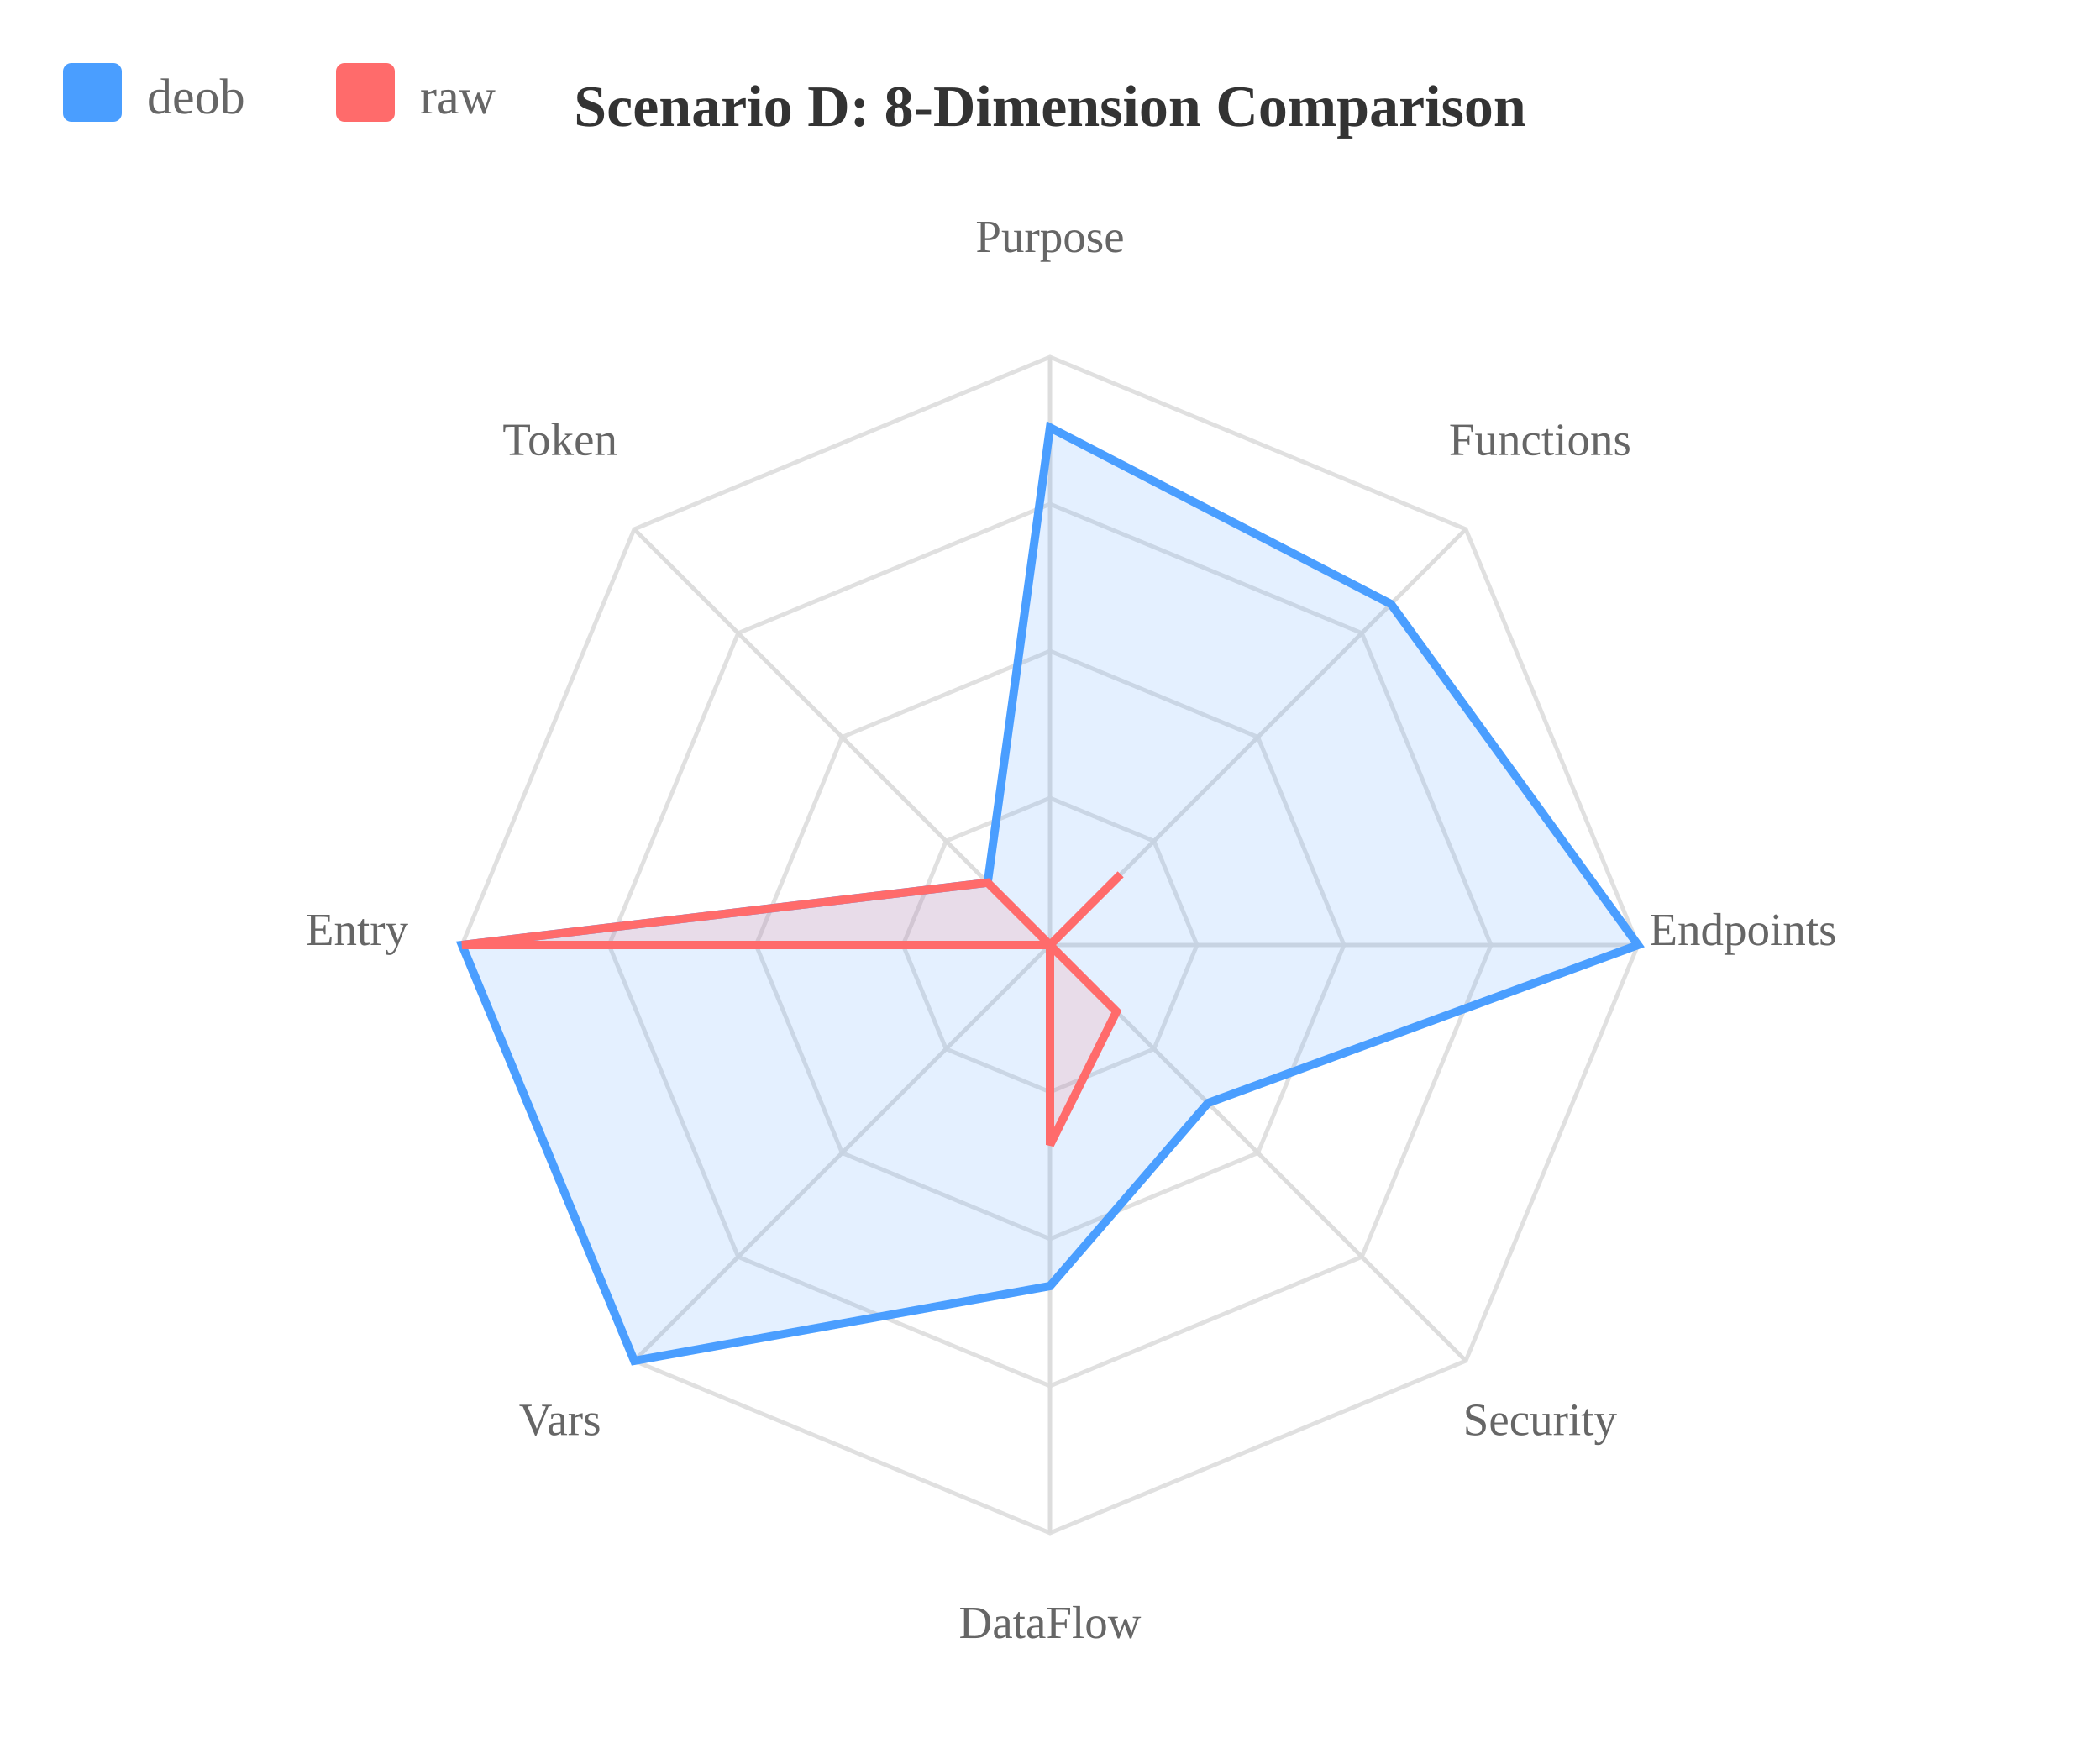
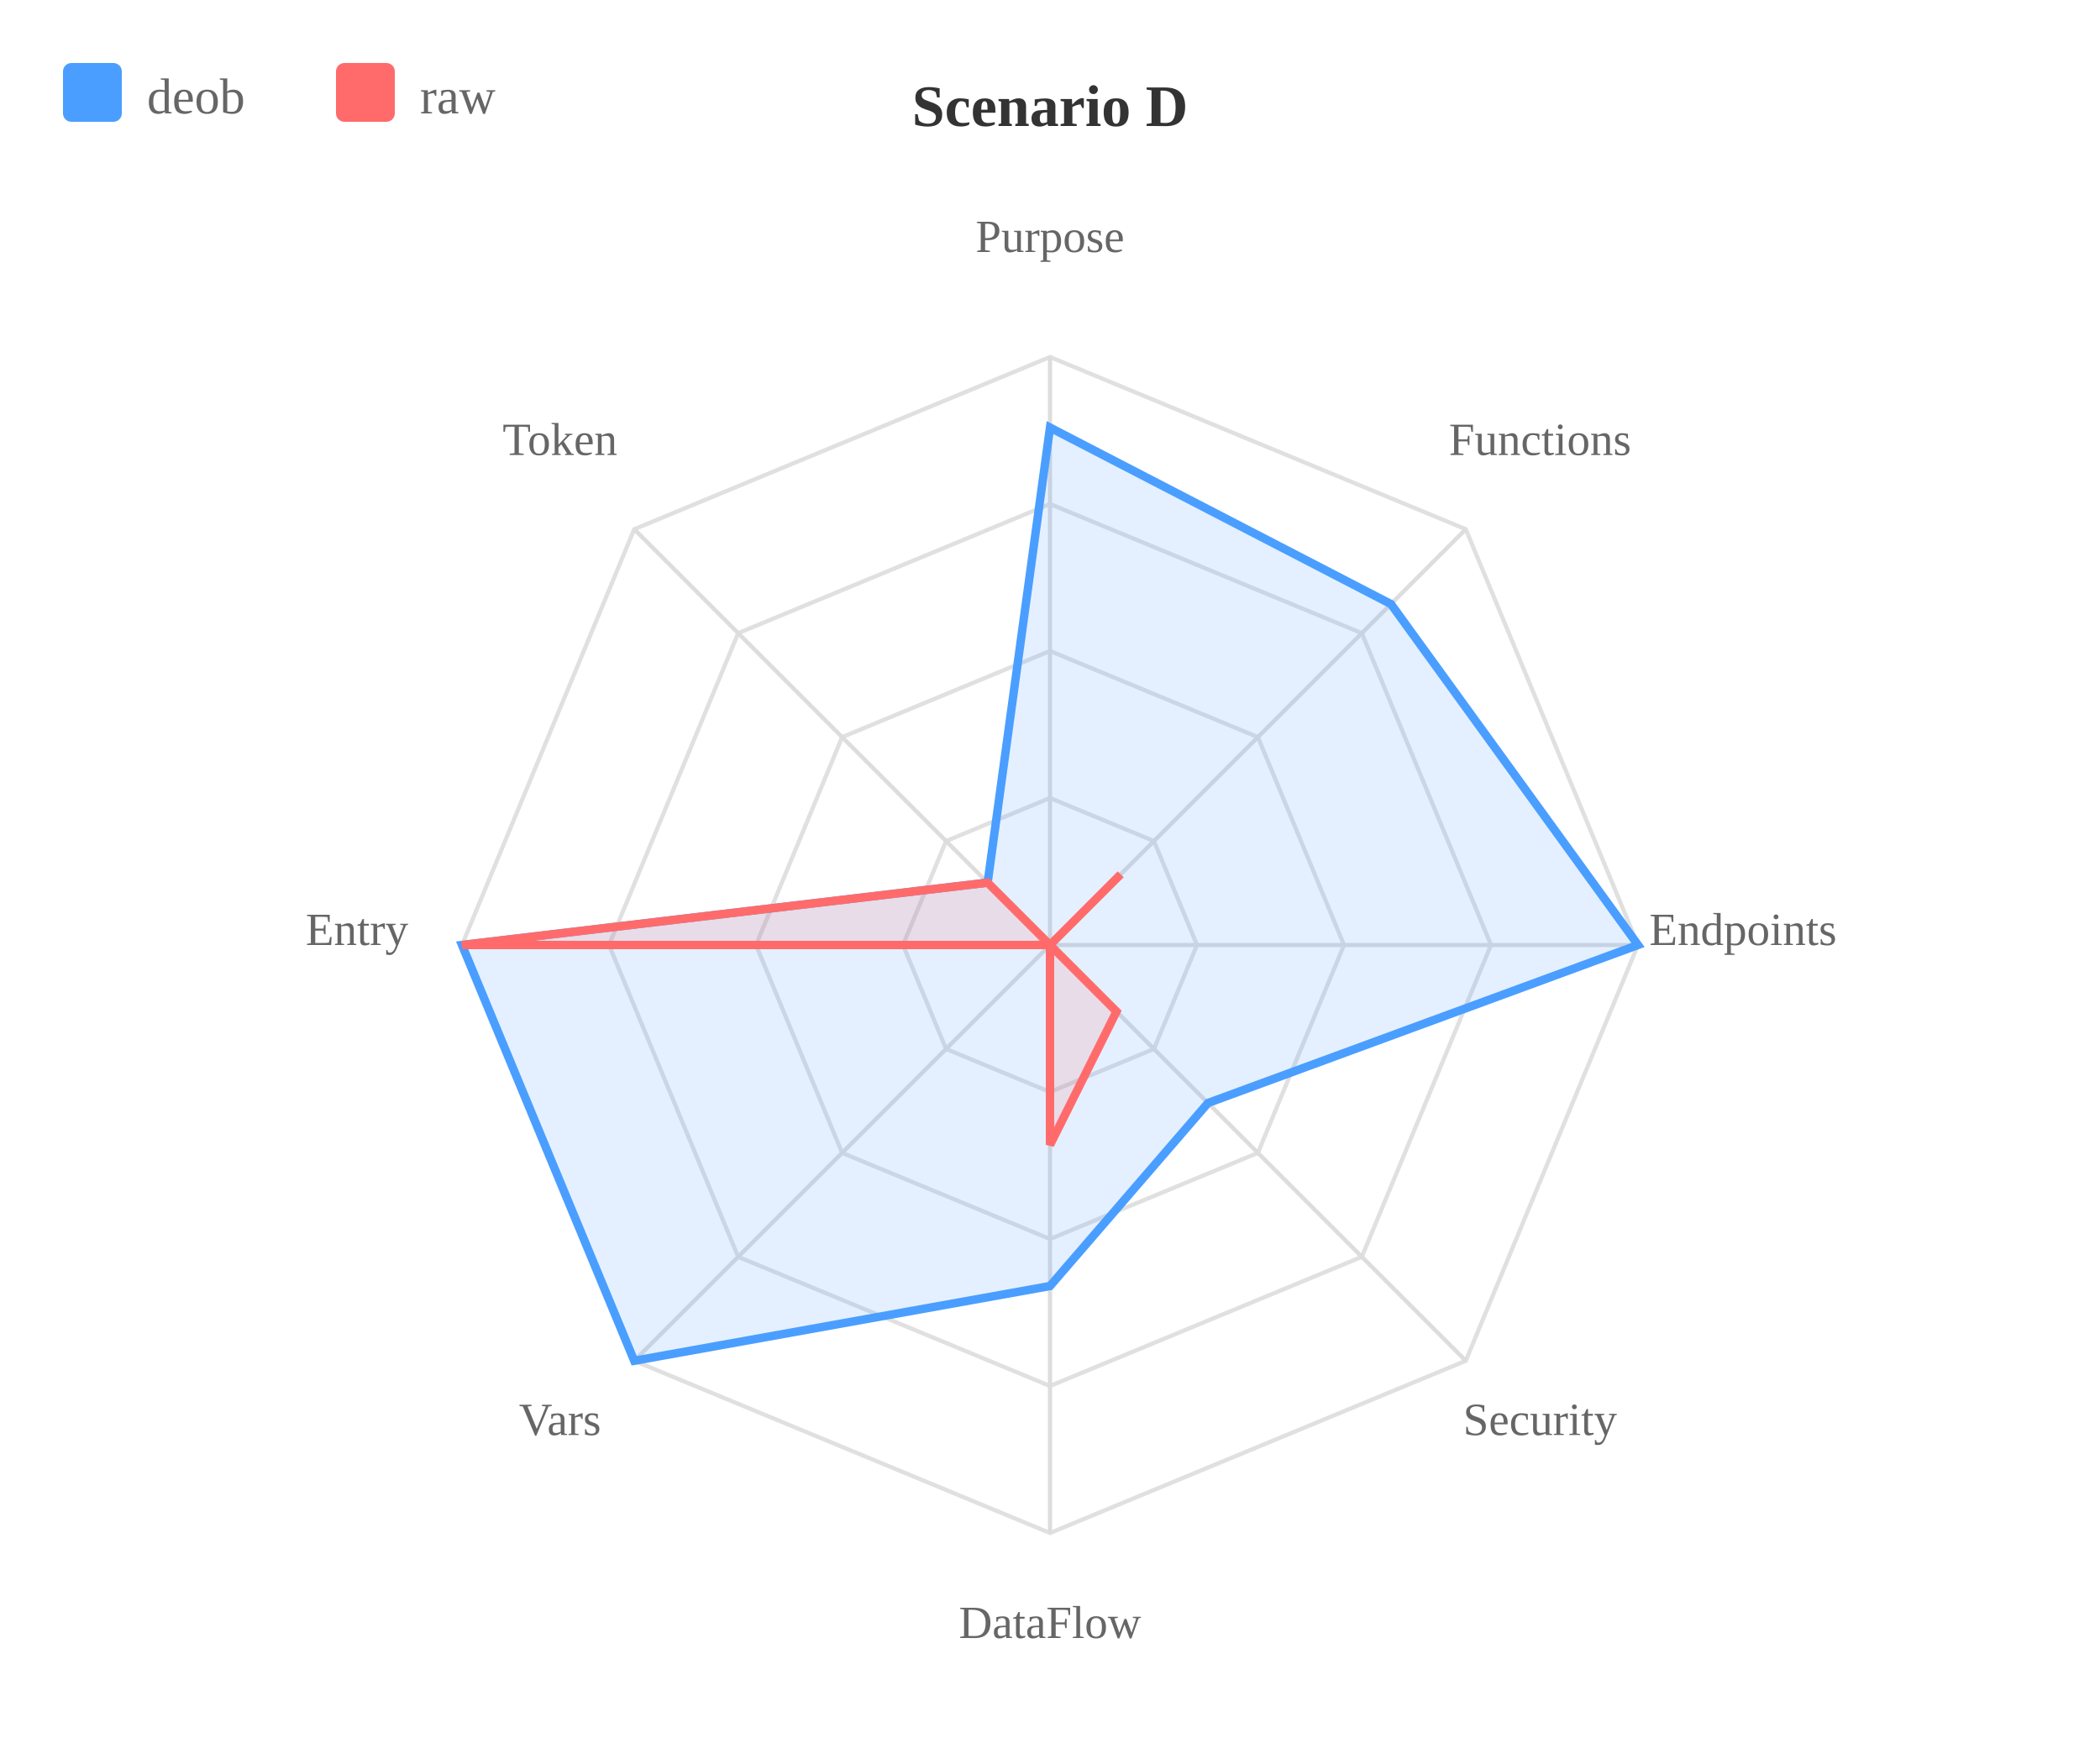
<svg xmlns="http://www.w3.org/2000/svg" width="500" height="420" viewBox="0 0 500 420">
-   <text x="250" y="30" text-anchor="middle" font-size="14" font-weight="bold" fill="#333">Scenario D: 8-Dimension Comparison</text>
+   <text x="250" y="30" text-anchor="middle" font-size="14" font-weight="bold" fill="#333">Scenario D</text>
  <polygon points="250,190 274.749,200.251 285,225 274.749,249.749 250,260 225.251,249.749 215,225 225.251,200.251 " fill="none" stroke="#e0e0e0" stroke-width="1" />
  <polygon points="250,155 299.497,175.503 320,225 299.497,274.497 250,295 200.503,274.497 180,225 200.503,175.503 " fill="none" stroke="#e0e0e0" stroke-width="1" />
  <polygon points="250,120 324.246,150.754 355,225 324.246,299.246 250,330 175.754,299.246 145,225 175.754,150.754 " fill="none" stroke="#e0e0e0" stroke-width="1" />
  <polygon points="250,85 348.995,126.005 390,225 348.995,323.995 250,365 151.005,323.995 110,225 151.005,126.005 " fill="none" stroke="#e0e0e0" stroke-width="1" />
  <line x1="250" y1="225" x2="250" y2="85" stroke="#ddd" />
  <text x="250" y="60" text-anchor="middle" font-size="11" fill="#666">Purpose</text>
  <line x1="250" y1="225" x2="348.995" y2="126.005" stroke="#ddd" />
  <text x="366.673" y="108.327" text-anchor="middle" font-size="11" fill="#666">Functions</text>
  <line x1="250" y1="225" x2="390" y2="225" stroke="#ddd" />
  <text x="415" y="225" text-anchor="middle" font-size="11" fill="#666">Endpoints</text>
  <line x1="250" y1="225" x2="348.995" y2="323.995" stroke="#ddd" />
  <text x="366.673" y="341.673" text-anchor="middle" font-size="11" fill="#666">Security</text>
  <line x1="250" y1="225" x2="250" y2="365" stroke="#ddd" />
  <text x="250" y="390" text-anchor="middle" font-size="11" fill="#666">DataFlow</text>
  <line x1="250" y1="225" x2="151.005" y2="323.995" stroke="#ddd" />
  <text x="133.327" y="341.673" text-anchor="middle" font-size="11" fill="#666">Vars</text>
  <line x1="250" y1="225" x2="110" y2="225" stroke="#ddd" />
  <text x="85" y="225" text-anchor="middle" font-size="11" fill="#666">Entry</text>
  <line x1="250" y1="225" x2="151.005" y2="126.005" stroke="#ddd" />
  <text x="133.327" y="108.327" text-anchor="middle" font-size="11" fill="#666">Token</text>
  <polygon points="250,101.8 331.176,143.824 390,225 287.618,262.618 250,306.2 151.005,323.995 110,225 235.151,210.151 " fill="#4a9eff" fill-opacity="0.15" stroke="#4a9eff" stroke-width="2" />
  <polygon points="250,225 266.829,208.171 250,225 265.839,240.839 250,272.6 250,225 110,225 235.151,210.151 " fill="#ff6b6b" fill-opacity="0.15" stroke="#ff6b6b" stroke-width="2" />
  <rect x="15" y="15" width="14" height="14" fill="#4a9eff" rx="2" />
  <text x="35" y="27" font-size="12" fill="#666">deob</text>
  <rect x="80" y="15" width="14" height="14" fill="#ff6b6b" rx="2" />
  <text x="100" y="27" font-size="12" fill="#666">raw</text>
</svg>
